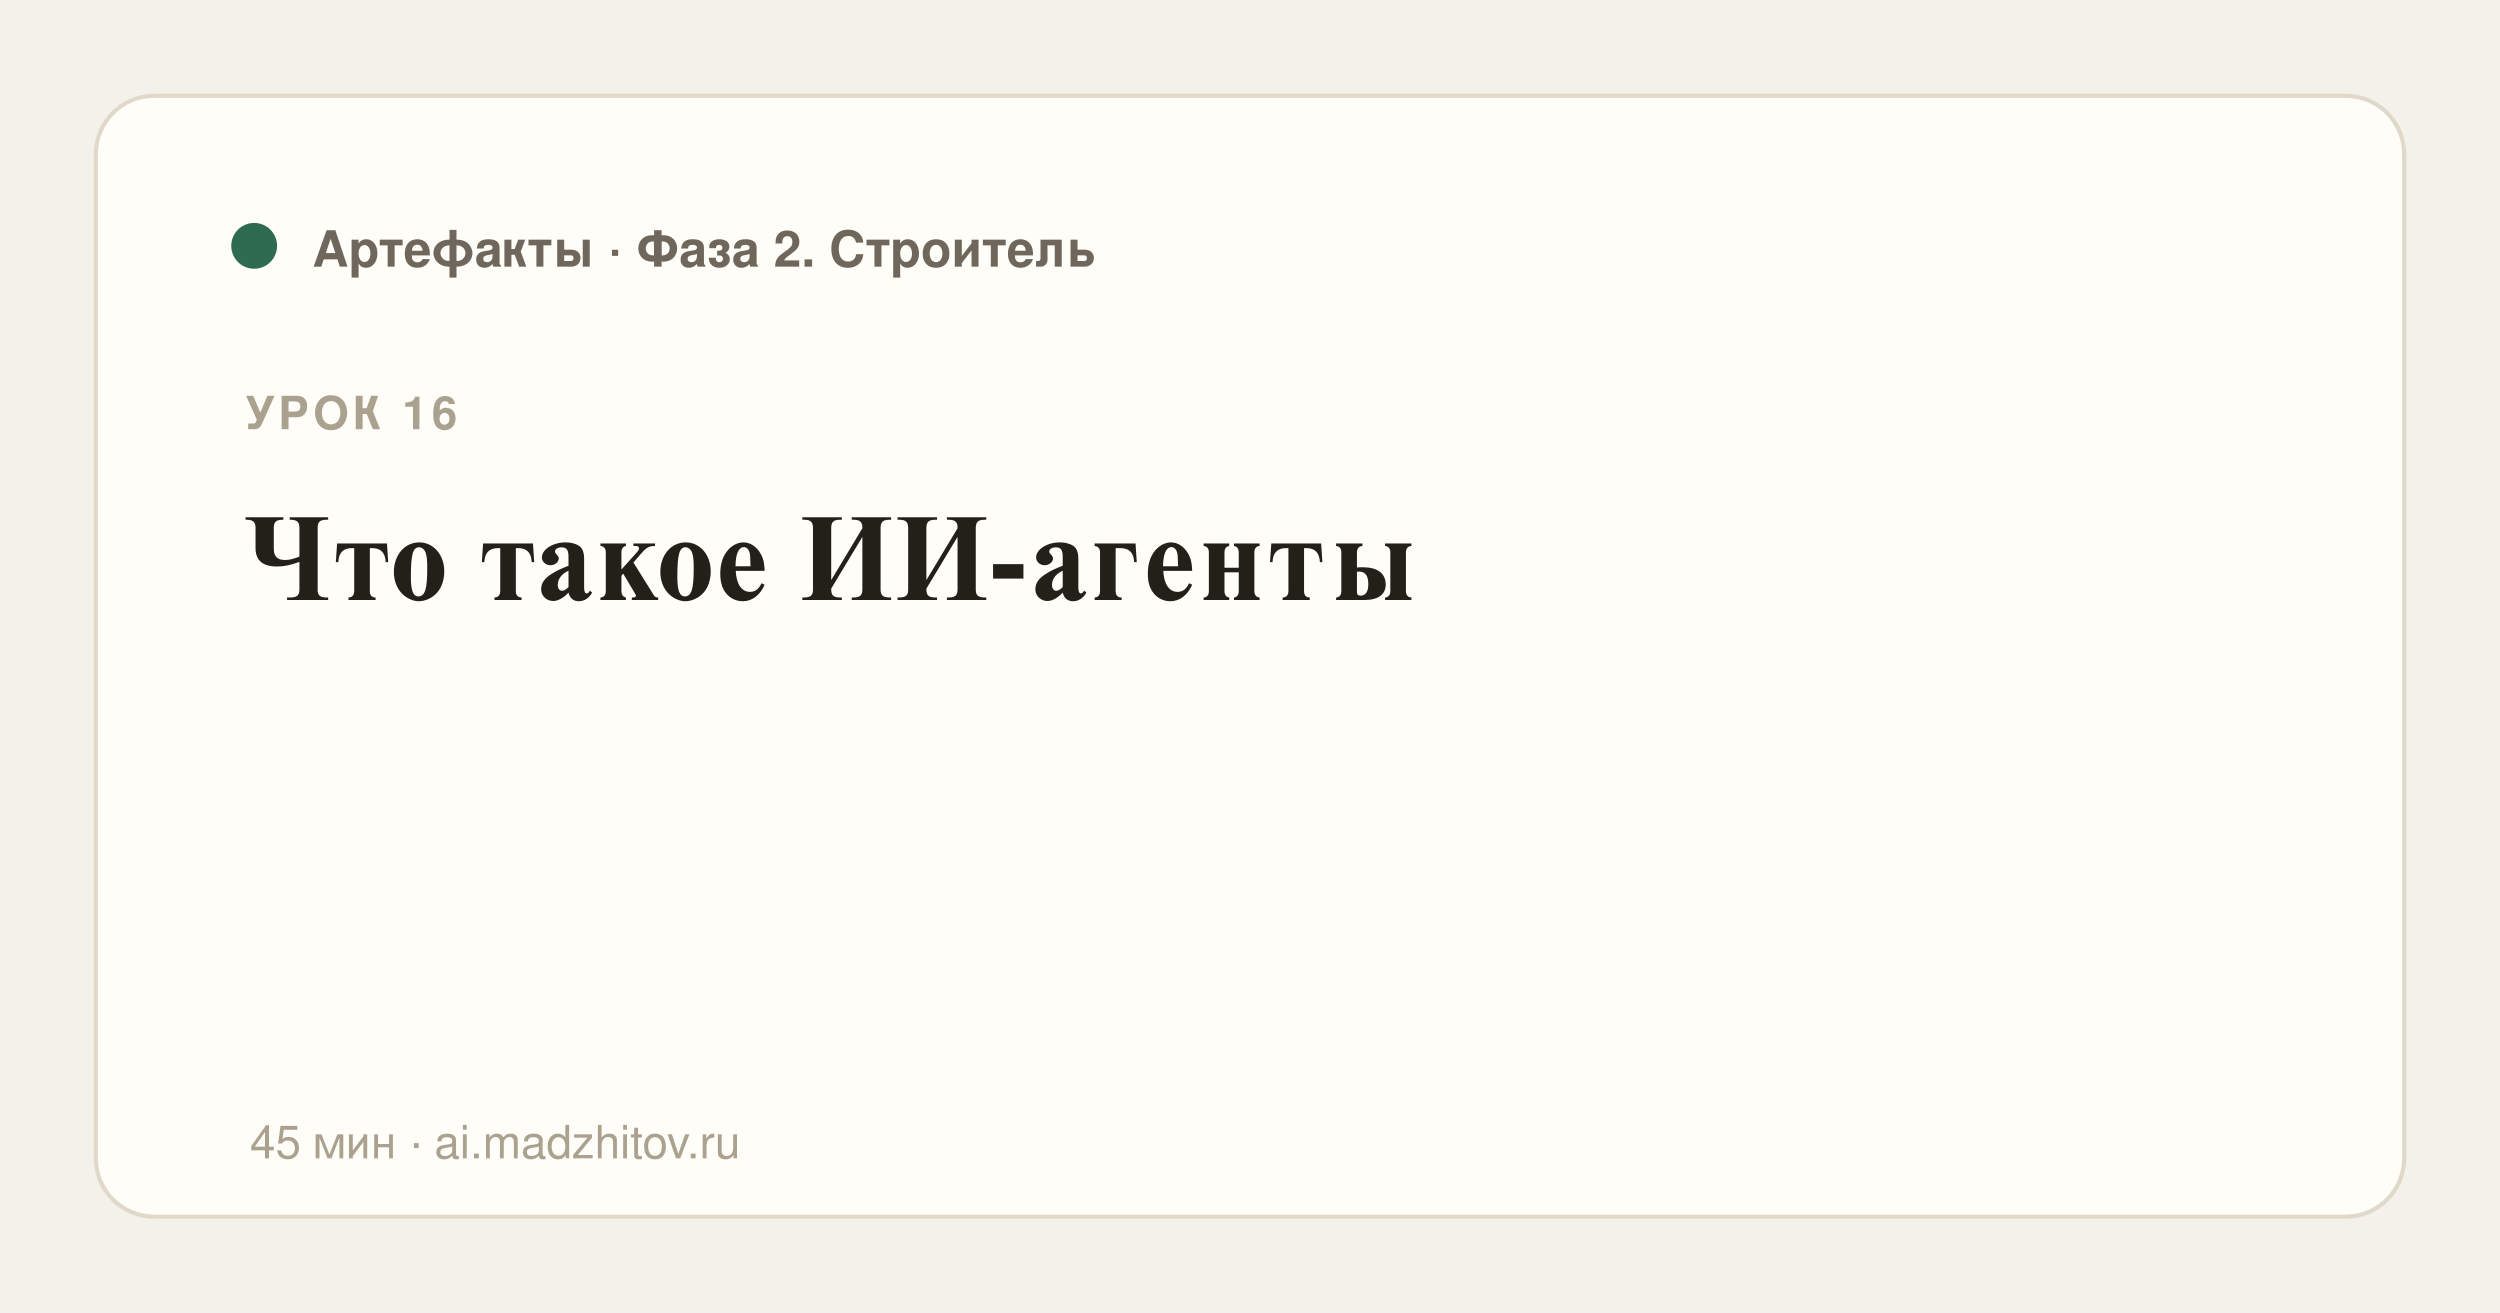
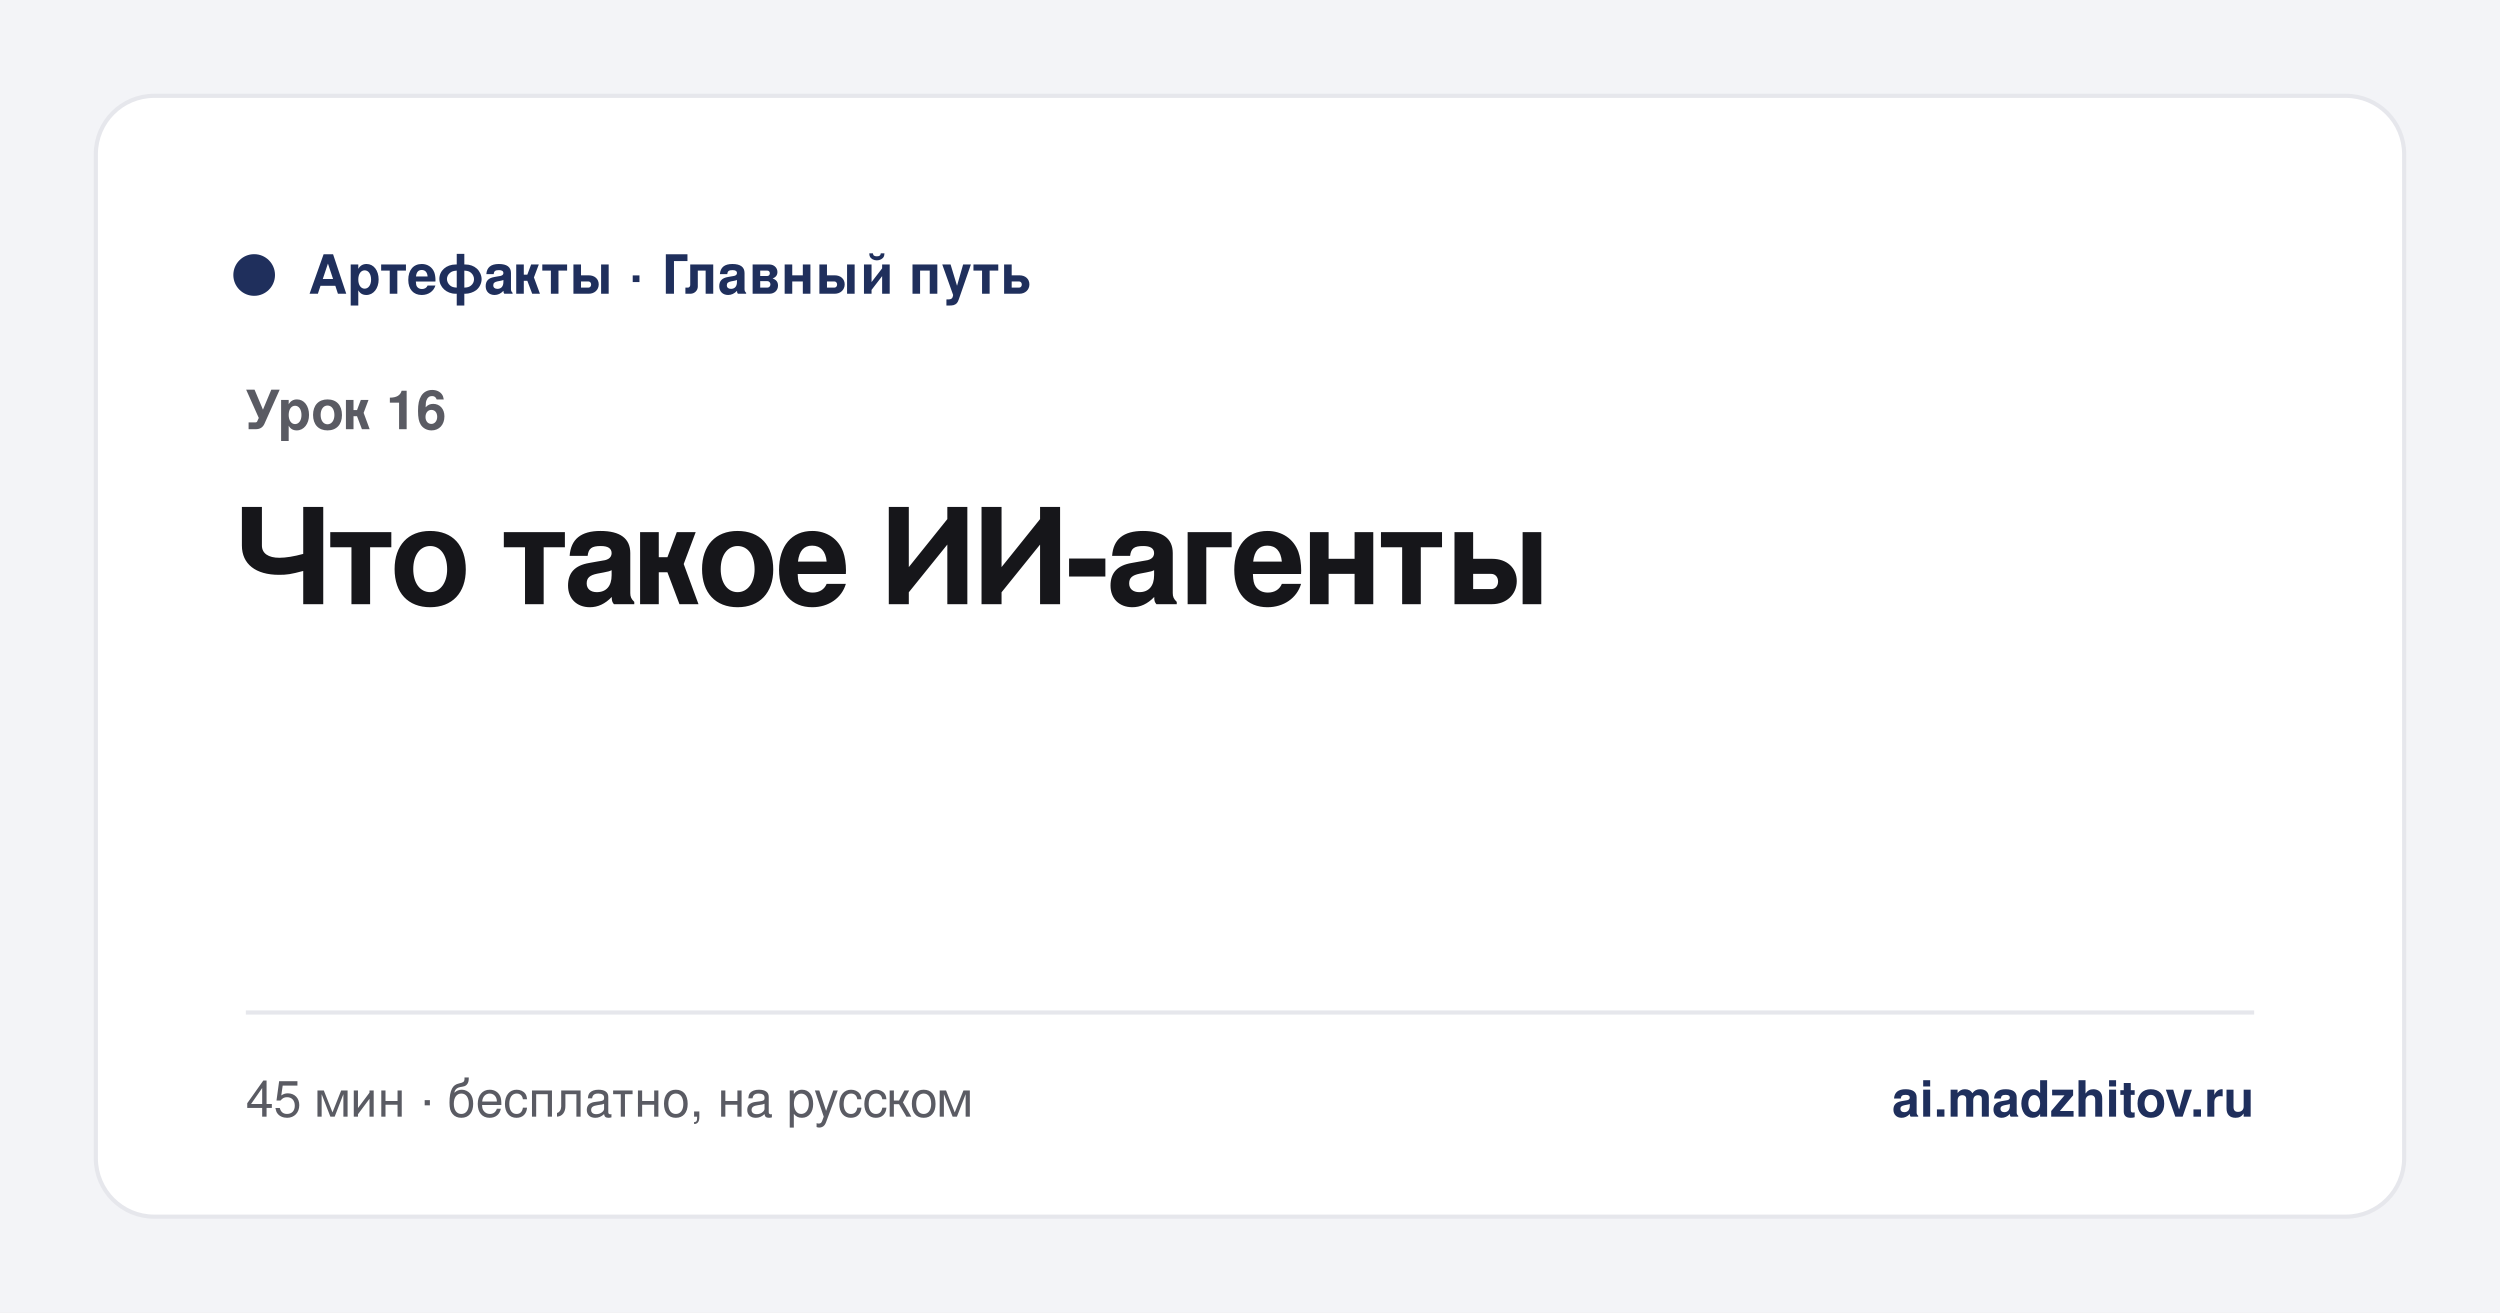
<svg xmlns="http://www.w3.org/2000/svg" width="1200" height="630" viewBox="0 0 1200 630">
-   <rect width="1200" height="630" fill="#f4f1ea" />
-   <rect x="46" y="46" width="1108" height="538" rx="28" fill="#fffdf8" stroke="#e0d9c9" stroke-width="2" />
-   <circle cx="122" cy="118" r="11" fill="#2f6b50" />
-   <text x="150" y="128" fill="#6f675b" font-family="Helvetica, Arial, sans-serif" font-size="24" font-weight="600">Артефакты · Фаза 2. Строитель</text>
-   <text x="118" y="206" fill="#aaa18f" font-family="Helvetica, Arial, sans-serif" font-size="22" font-weight="700" letter-spacing="2">УРОК 16</text>
-   <text x="116" y="288" fill="#23201a" font-family="Georgia, Times, serif" font-weight="700" font-size="60" letter-spacing="-1">Что такое ИИ-агенты</text>
-   <text x="120" y="556" fill="#aaa18f" font-family="Helvetica, Arial, sans-serif" font-size="22">45 мин · ai.madzhitov.ru</text>
+   <rect width="1200" height="630" fill="#F3F4F7" />
+   <rect x="46" y="46" width="1108" height="538" rx="28" fill="#FFFFFF" stroke="#E6E7EC" stroke-width="2" />
+   <circle cx="122" cy="132" r="10" fill="#1F2F5C" />
+   <text x="148" y="141" fill="#1F2F5C" font-family="Helvetica Neue, Helvetica, Arial, sans-serif" font-size="26" font-weight="600">Артефакты · Главный путь</text>
+   <text x="118" y="206" fill="#5A5B63" font-family="Helvetica Neue, Helvetica, Arial, sans-serif" font-size="26" font-weight="600">Урок 16</text>
+   <text x="114" y="290" fill="#16161A" font-family="Helvetica Neue, Helvetica, Arial, sans-serif" font-weight="700" font-size="64" letter-spacing="-1.5">Что такое ИИ-агенты</text>
+   <line x1="118" y1="486" x2="1082" y2="486" stroke="#E6E7EC" stroke-width="2" />
+   <text x="118" y="536" fill="#5A5B63" font-family="Helvetica Neue, Helvetica, Arial, sans-serif" font-size="24">45 мин · бесплатно, на русском</text>
+   <text x="1082" y="536" fill="#1F2F5C" font-family="Helvetica Neue, Helvetica, Arial, sans-serif" font-size="24" font-weight="600" text-anchor="end">ai.madzhitov.ru</text>
</svg>
